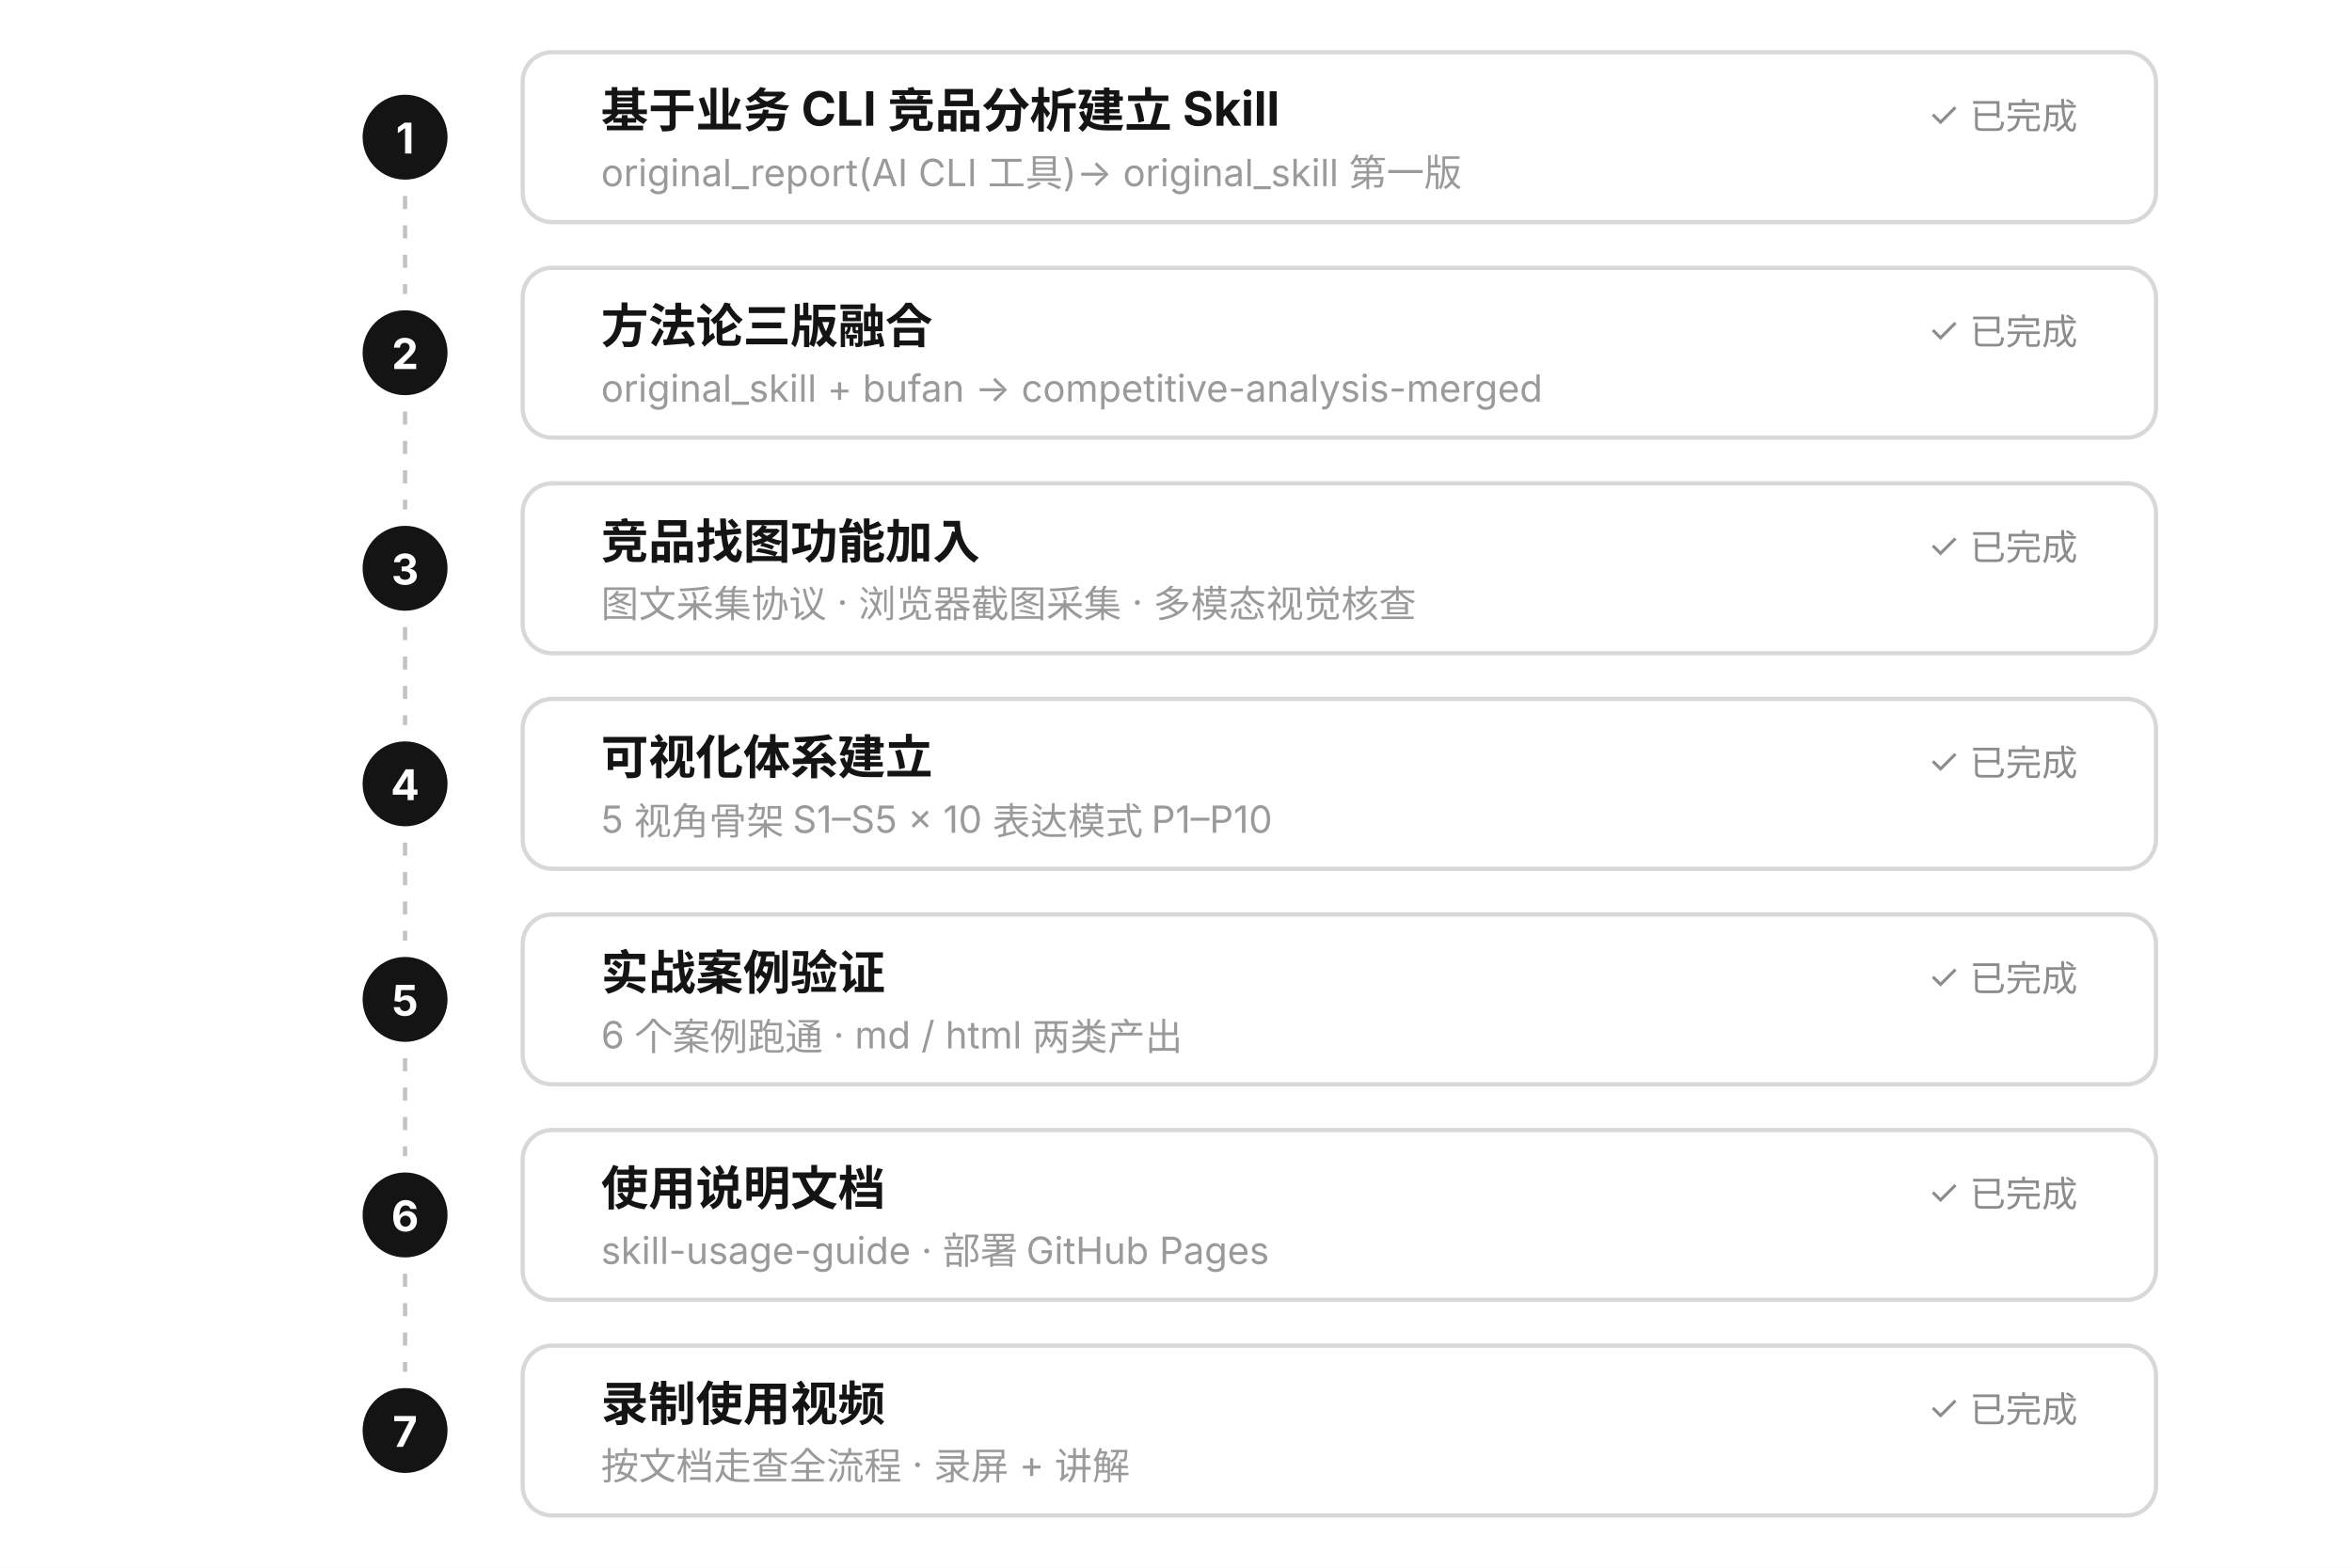
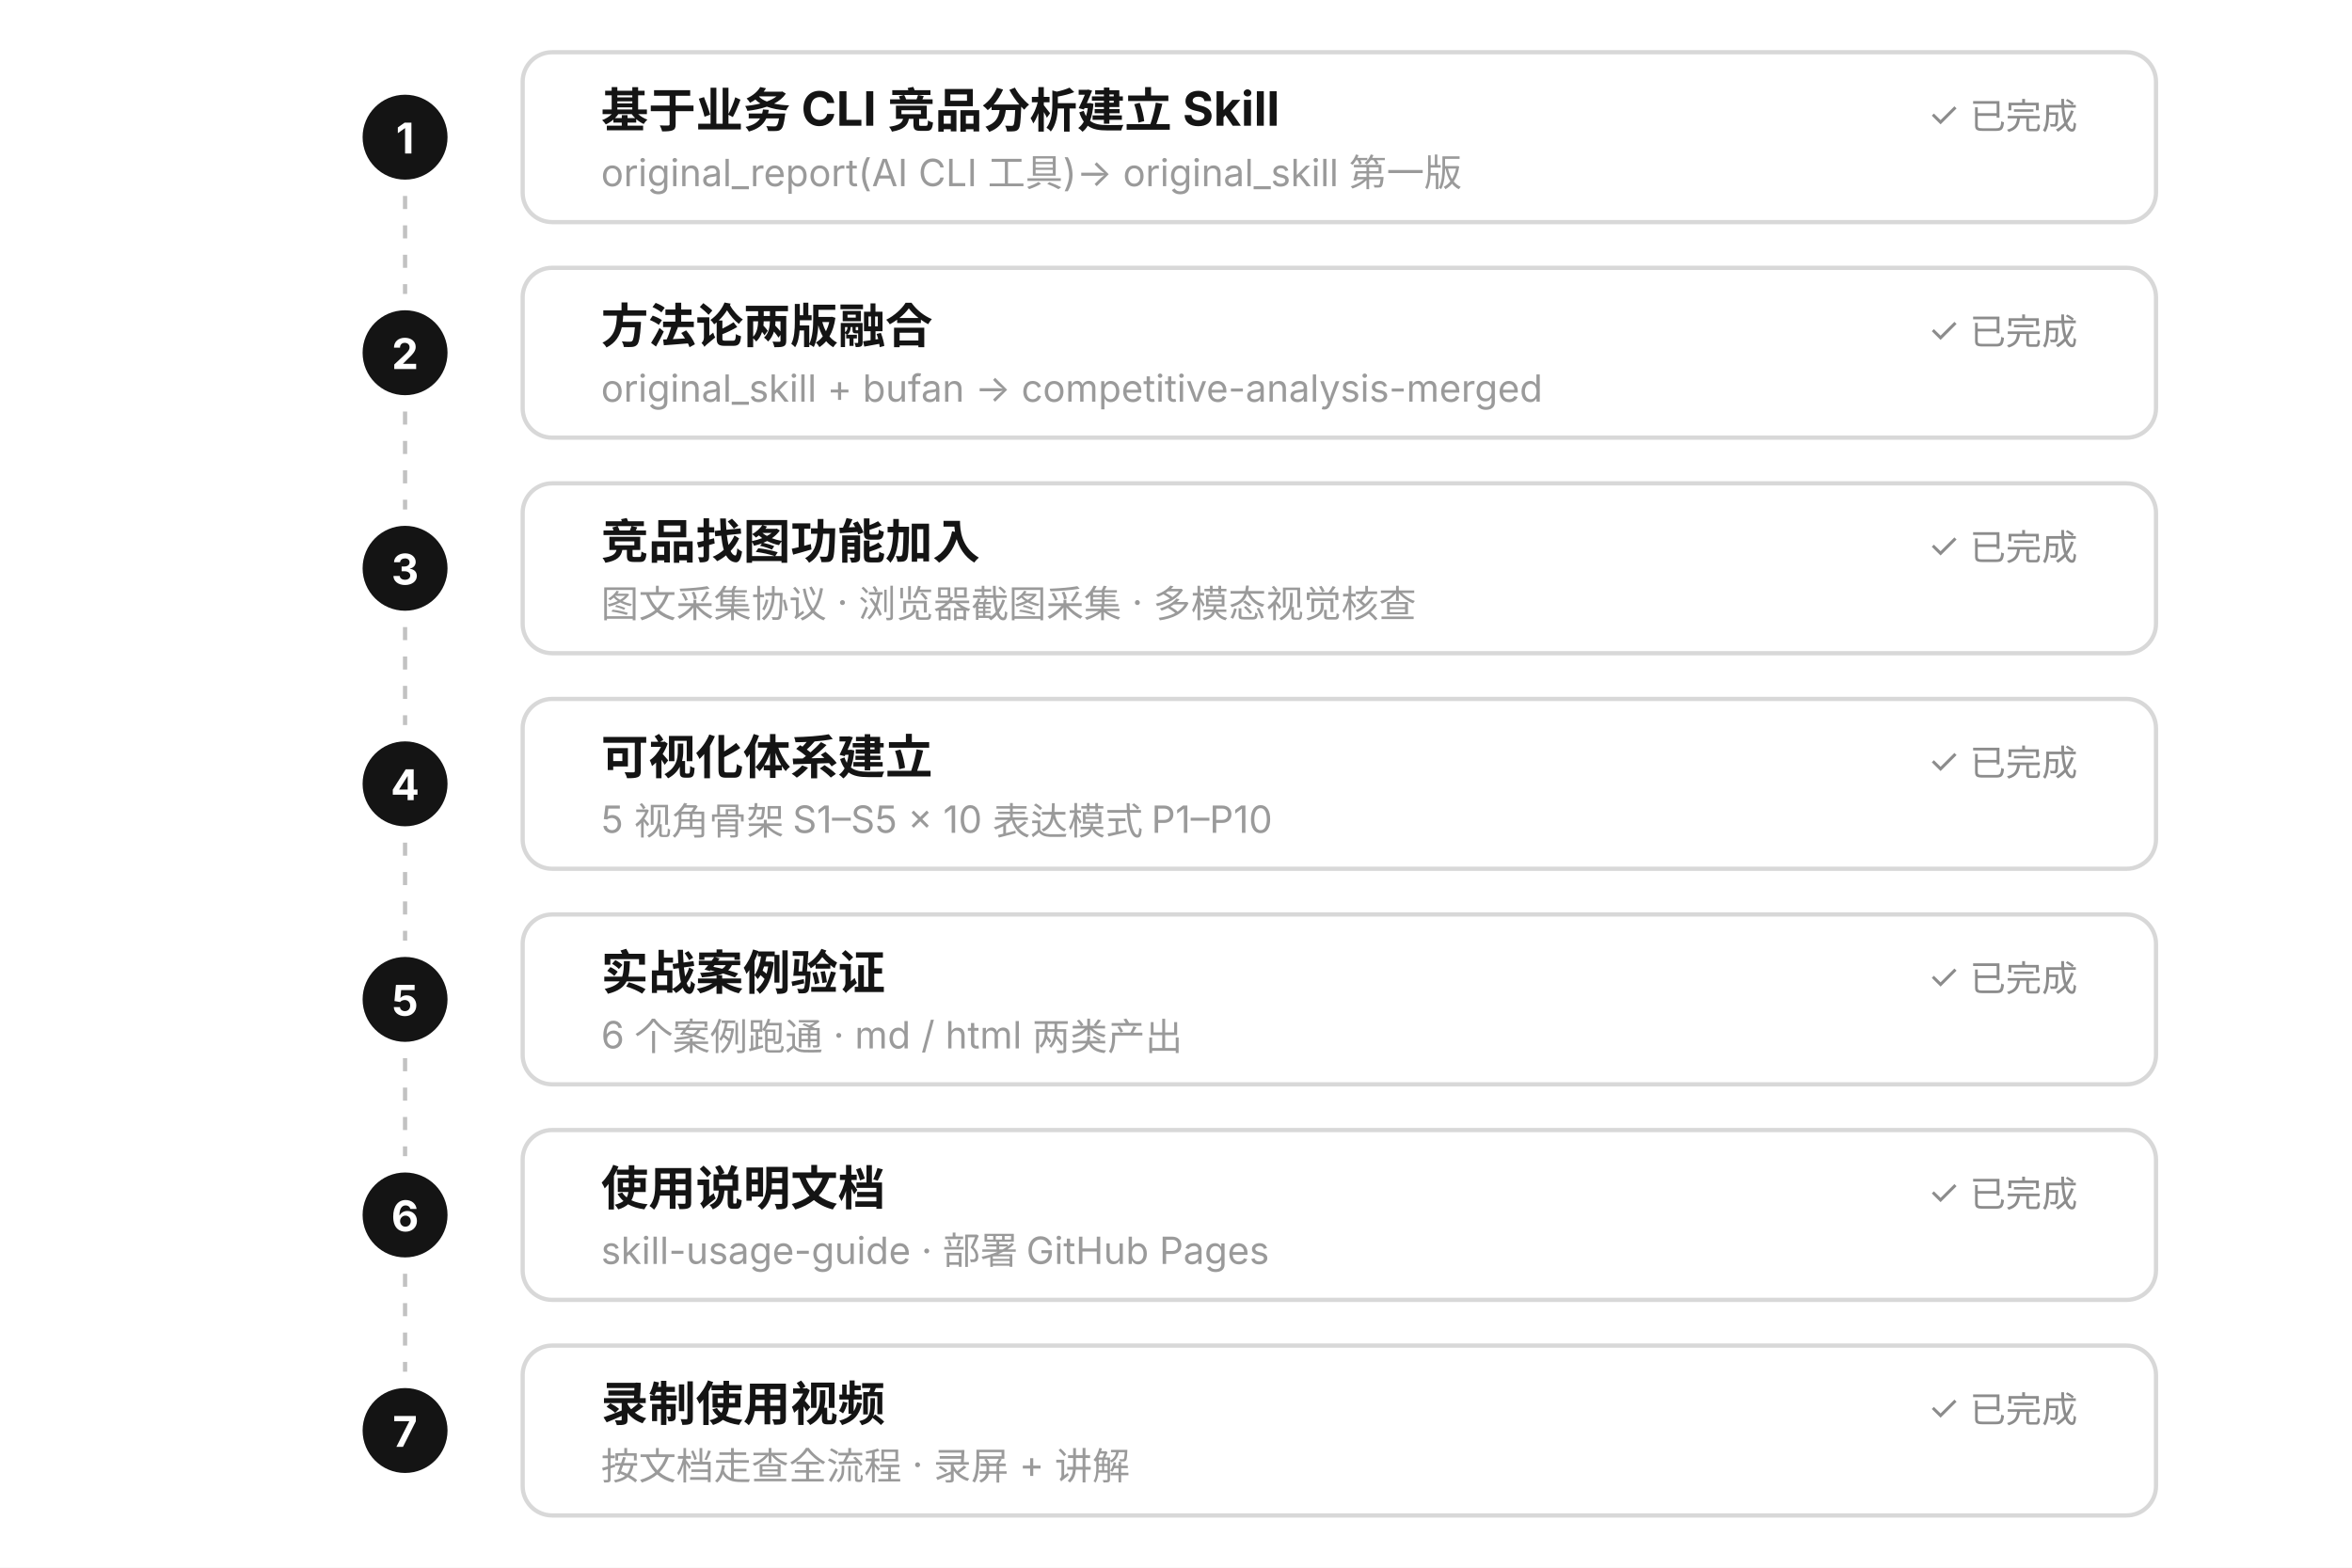
<svg xmlns="http://www.w3.org/2000/svg" width="720" height="480" viewBox="0 0 720 480" font-family="'Inter','Segoe UI','PingFang SC','Microsoft YaHei',sans-serif">
  <rect width="720" height="480" fill="#FFFFFF" />
  <g stroke="#C2C2C2" stroke-width="1.3" stroke-dasharray="4 5">
    <line x1="124" y1="60" x2="124" y2="90" />
    <line x1="124" y1="126" x2="124" y2="156" />
    <line x1="124" y1="192" x2="124" y2="222" />
    <line x1="124" y1="258" x2="124" y2="288" />
    <line x1="124" y1="324" x2="124" y2="354" />
    <line x1="124" y1="390" x2="124" y2="420" />
  </g>
  <g>
    <circle cx="124" cy="42" r="13" fill="#141414" />
    <text x="124" y="47" fill="#FFFFFF" font-size="13" font-weight="700" text-anchor="middle">1</text>
    <rect x="160" y="16" width="500" height="52" rx="9" fill="#FFFFFF" stroke="#D8D8D8" stroke-width="1.3" />
    <text x="184" y="39" fill="#141414" font-size="14.5" font-weight="700">基于业务 CLI 竞品分析建立 Skill</text>
    <text x="184" y="57" fill="#9A9A9A" font-size="11.5">original_report(AI CLI 工具)→ original_skill 第一版</text>
    <text x="636" y="39" fill="#8C8C8C" font-size="11" text-anchor="end">✓ 已完成</text>
    <circle cx="124" cy="108" r="13" fill="#141414" />
    <text x="124" y="113" fill="#FFFFFF" font-size="13" font-weight="700" text-anchor="middle">2</text>
    <rect x="160" y="82" width="500" height="52" rx="9" fill="#FFFFFF" stroke="#D8D8D8" stroke-width="1.3" />
-     <text x="184" y="105" fill="#141414" font-size="14.5" font-weight="700">方法论三版融合</text>
+     <text x="184" y="105" fill="#141414" font-size="14.5" font-weight="700">方法论两版融合</text>
    <text x="184" y="123" fill="#9A9A9A" font-size="11.5">original_skill + bufan → competitive-analysis-merged</text>
    <text x="636" y="105" fill="#8C8C8C" font-size="11" text-anchor="end">✓ 已完成</text>
    <circle cx="124" cy="174" r="13" fill="#141414" />
    <text x="124" y="179" fill="#FFFFFF" font-size="13" font-weight="700" text-anchor="middle">3</text>
    <rect x="160" y="148" width="500" height="52" rx="9" fill="#FFFFFF" stroke="#D8D8D8" stroke-width="1.3" />
    <text x="184" y="171" fill="#141414" font-size="14.5" font-weight="700">竞品找图功能加入</text>
    <text x="184" y="189" fill="#9A9A9A" font-size="11.5">图文采集协议 · 浏览器截图采集 · 多模态视觉核查</text>
    <text x="636" y="171" fill="#8C8C8C" font-size="11" text-anchor="end">✓ 已完成</text>
    <circle cx="124" cy="240" r="13" fill="#141414" />
    <text x="124" y="245" fill="#FFFFFF" font-size="13" font-weight="700" text-anchor="middle">4</text>
    <rect x="160" y="214" width="500" height="52" rx="9" fill="#FFFFFF" stroke="#D8D8D8" stroke-width="1.3" />
    <text x="184" y="237" fill="#141414" font-size="14.5" font-weight="700">可视化体系建立</text>
    <text x="184" y="255" fill="#9A9A9A" font-size="11.5">5 视角骨架 S1–S5 × 10 表达模式 P1–P10</text>
    <text x="636" y="237" fill="#8C8C8C" font-size="11" text-anchor="end">✓ 已完成</text>
    <circle cx="124" cy="306" r="13" fill="#141414" />
    <text x="124" y="311" fill="#FFFFFF" font-size="13" font-weight="700" text-anchor="middle">5</text>
    <rect x="160" y="280" width="500" height="52" rx="9" fill="#FFFFFF" stroke="#D8D8D8" stroke-width="1.3" />
    <text x="184" y="303" fill="#141414" font-size="14.5" font-weight="700">实战案例验证</text>
    <text x="184" y="321" fill="#9A9A9A" font-size="11.5">6 个案例跑通 · md / html 两类产出</text>
    <text x="636" y="303" fill="#8C8C8C" font-size="11" text-anchor="end">✓ 已完成</text>
    <circle cx="124" cy="372" r="13" fill="#141414" />
    <text x="124" y="377" fill="#FFFFFF" font-size="13" font-weight="700" text-anchor="middle">6</text>
    <rect x="160" y="346" width="500" height="52" rx="9" fill="#FFFFFF" stroke="#D8D8D8" stroke-width="1.3" />
    <text x="184" y="369" fill="#141414" font-size="14.5" font-weight="700">使用说明文档</text>
    <text x="184" y="387" fill="#9A9A9A" font-size="11.5">skill-usage-guide · 部署 GitHub Pages</text>
    <text x="636" y="369" fill="#8C8C8C" font-size="11" text-anchor="end">✓ 已完成</text>
    <circle cx="124" cy="438" r="13" fill="#141414" />
    <text x="124" y="443" fill="#FFFFFF" font-size="13" font-weight="700" text-anchor="middle">7</text>
    <rect x="160" y="412" width="500" height="52" rx="9" fill="#FFFFFF" stroke="#D8D8D8" stroke-width="1.3" />
    <text x="184" y="435" fill="#141414" font-size="14.5" font-weight="700">录制使用视频</text>
    <text x="184" y="453" fill="#9A9A9A" font-size="11.5">按文档走查全流程 · 录屏 + 讲解</text>
    <text x="636" y="435" fill="#8C8C8C" font-size="11" text-anchor="end">✓ 已完成</text>
  </g>
</svg>
